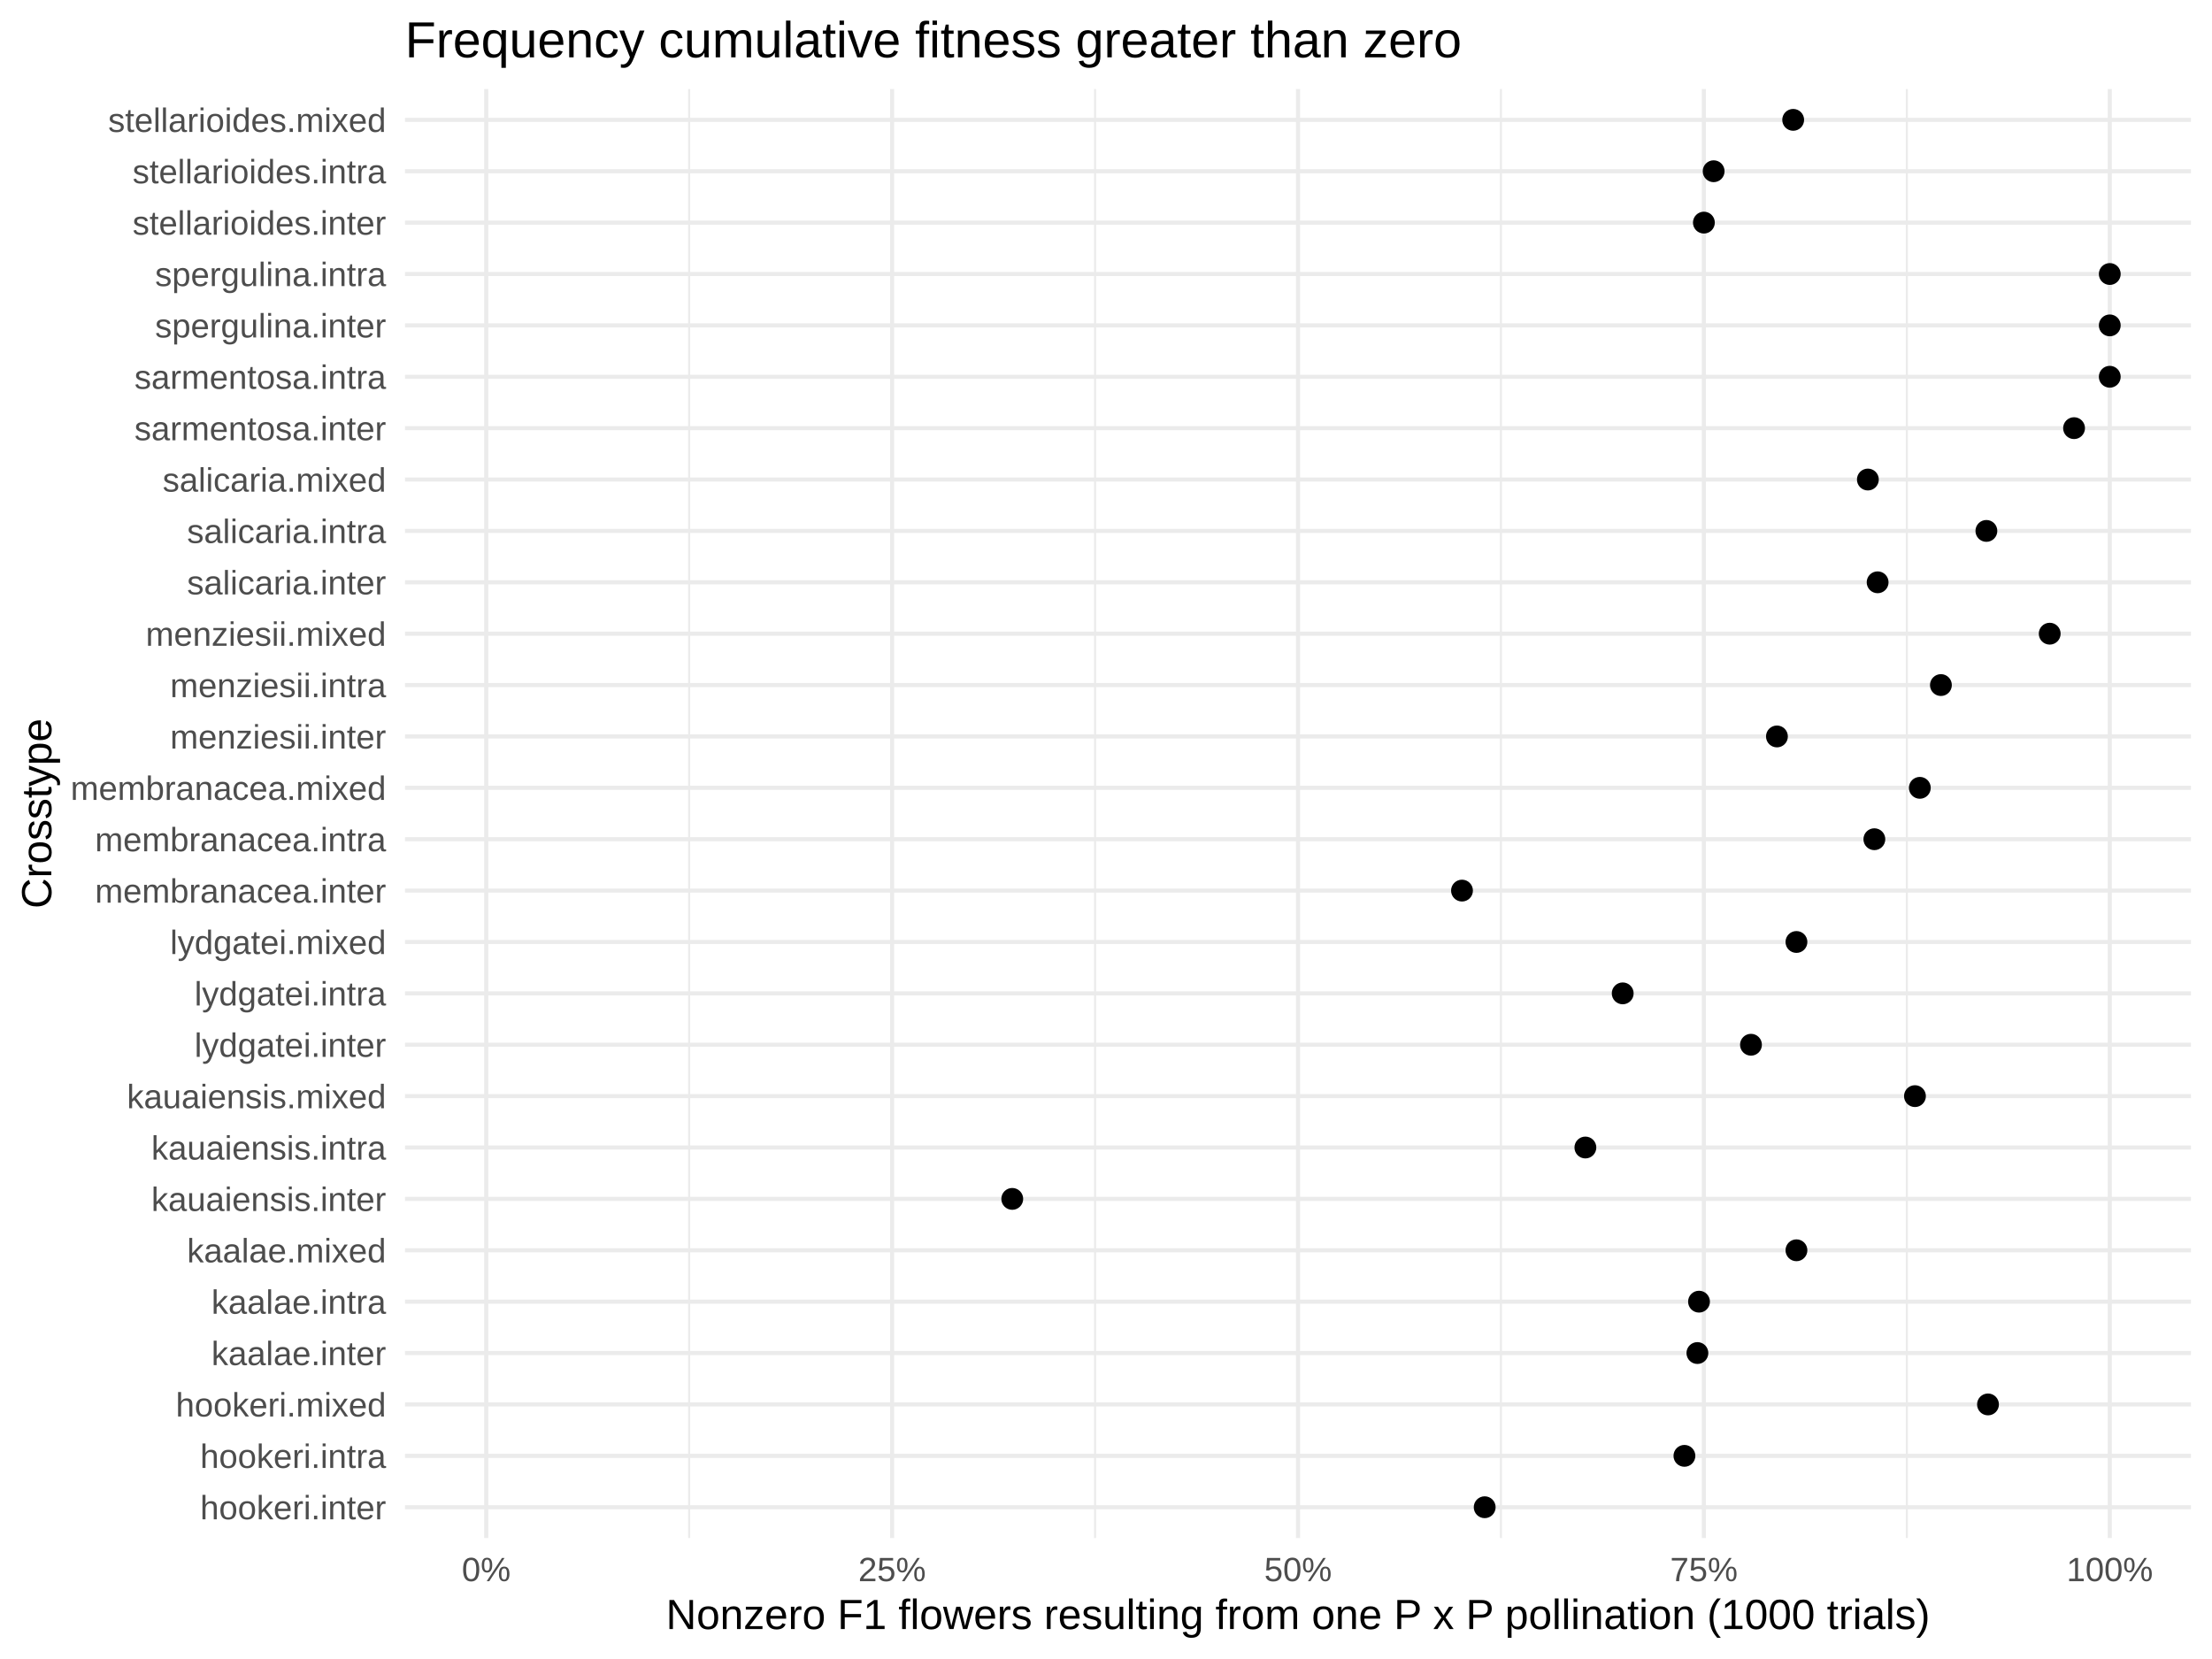
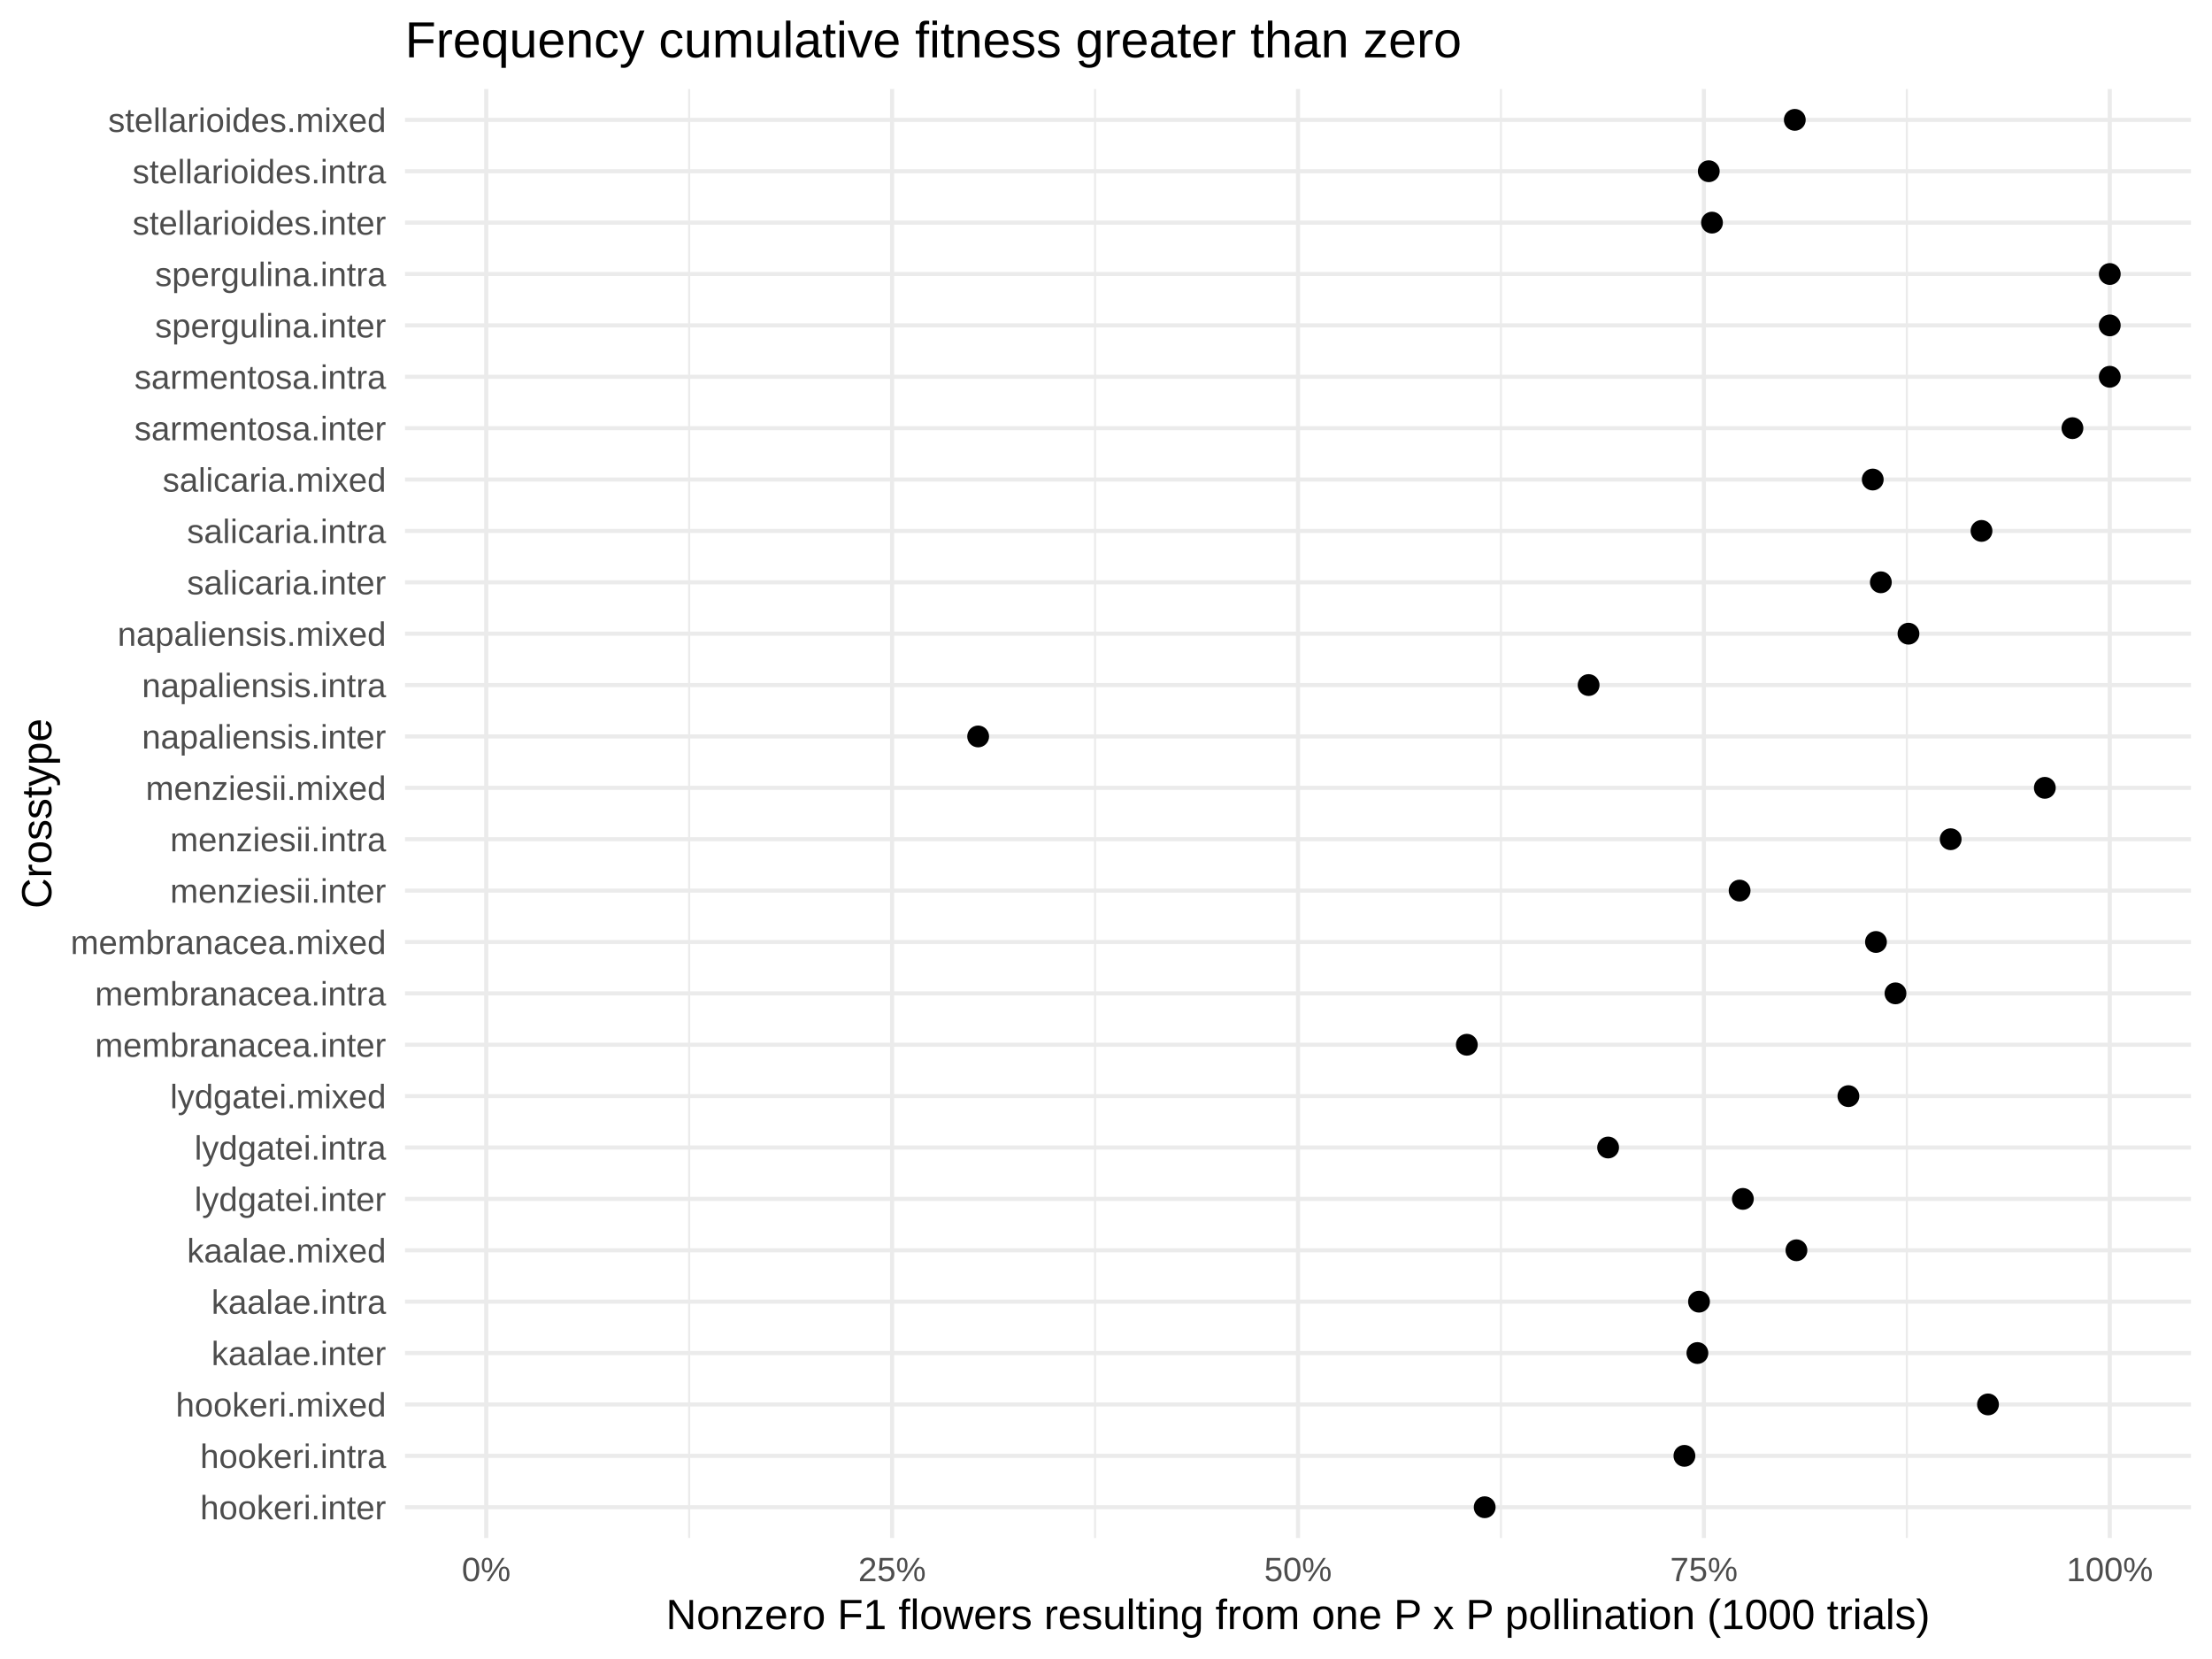
<svg xmlns="http://www.w3.org/2000/svg" width="576.00pt" height="432.00pt" viewBox="0 0 576.00 432.00">
  <g class="svglite">
    <defs>
      <style type="text/css">
    .svglite line, .svglite polyline, .svglite polygon, .svglite path, .svglite rect, .svglite circle {
      fill: none;
      stroke: #000000;
      stroke-linecap: round;
      stroke-linejoin: round;
      stroke-miterlimit: 10.00;
    }
    .svglite text {
      white-space: pre;
    }
    .svglite g.glyphgroup path {
      fill: inherit;
      stroke: none;
    }
  </style>
    </defs>
    <rect width="100%" height="100%" style="stroke: none; fill: #FFFFFF;" />
    <defs>
      <clipPath id="cpMC4wMHw1NzYuMDB8MC4wMHw0MzIuMDA=">
        <rect x="0.00" y="0.00" width="576.00" height="432.00" />
      </clipPath>
    </defs>
    <g clip-path="url(#cpMC4wMHw1NzYuMDB8MC4wMHw0MzIuMDA=)">
- </g>
+       <rect x="0.00" y="0" width="576.00" height="432.00" style="stroke-width: 1.07; stroke: none; fill: #FFFFFF;" />
+     </g>
    <defs>
      <clipPath id="cpMTA1LjQ3fDU3MC41MnwyMy4xOHw0MDAuNTA=">
        <rect x="105.47" y="23.18" width="465.05" height="377.33" />
      </clipPath>
    </defs>
    <g clip-path="url(#cpMTA1LjQ3fDU3MC41MnwyMy4xOHw0MDAuNTA=)">
      <polyline points="179.46,400.50 179.46,23.18 " style="stroke-width: 0.53; stroke: #EBEBEB; stroke-linecap: butt;" />
      <polyline points="285.15,400.50 285.15,23.18 " style="stroke-width: 0.53; stroke: #EBEBEB; stroke-linecap: butt;" />
      <polyline points="390.84,400.50 390.84,23.18 " style="stroke-width: 0.53; stroke: #EBEBEB; stroke-linecap: butt;" />
      <polyline points="496.54,400.50 496.54,23.18 " style="stroke-width: 0.53; stroke: #EBEBEB; stroke-linecap: butt;" />
      <polyline points="105.47,392.48 570.52,392.48 " style="stroke-width: 1.07; stroke: #EBEBEB; stroke-linecap: butt;" />
      <polyline points="105.47,379.10 570.52,379.10 " style="stroke-width: 1.07; stroke: #EBEBEB; stroke-linecap: butt;" />
      <polyline points="105.47,365.71 570.52,365.71 " style="stroke-width: 1.07; stroke: #EBEBEB; stroke-linecap: butt;" />
      <polyline points="105.47,352.33 570.52,352.33 " style="stroke-width: 1.07; stroke: #EBEBEB; stroke-linecap: butt;" />
      <polyline points="105.47,338.95 570.52,338.95 " style="stroke-width: 1.07; stroke: #EBEBEB; stroke-linecap: butt;" />
      <polyline points="105.47,325.57 570.52,325.57 " style="stroke-width: 1.07; stroke: #EBEBEB; stroke-linecap: butt;" />
      <polyline points="105.47,312.19 570.52,312.19 " style="stroke-width: 1.07; stroke: #EBEBEB; stroke-linecap: butt;" />
      <polyline points="105.47,298.81 570.52,298.81 " style="stroke-width: 1.07; stroke: #EBEBEB; stroke-linecap: butt;" />
      <polyline points="105.47,285.43 570.52,285.43 " style="stroke-width: 1.07; stroke: #EBEBEB; stroke-linecap: butt;" />
      <polyline points="105.47,272.05 570.52,272.05 " style="stroke-width: 1.07; stroke: #EBEBEB; stroke-linecap: butt;" />
      <polyline points="105.47,258.67 570.52,258.67 " style="stroke-width: 1.07; stroke: #EBEBEB; stroke-linecap: butt;" />
      <polyline points="105.47,245.29 570.52,245.29 " style="stroke-width: 1.07; stroke: #EBEBEB; stroke-linecap: butt;" />
      <polyline points="105.47,231.91 570.52,231.91 " style="stroke-width: 1.07; stroke: #EBEBEB; stroke-linecap: butt;" />
      <polyline points="105.47,218.53 570.52,218.53 " style="stroke-width: 1.07; stroke: #EBEBEB; stroke-linecap: butt;" />
      <polyline points="105.47,205.15 570.52,205.15 " style="stroke-width: 1.07; stroke: #EBEBEB; stroke-linecap: butt;" />
      <polyline points="105.47,191.77 570.52,191.77 " style="stroke-width: 1.07; stroke: #EBEBEB; stroke-linecap: butt;" />
      <polyline points="105.47,178.39 570.52,178.39 " style="stroke-width: 1.07; stroke: #EBEBEB; stroke-linecap: butt;" />
      <polyline points="105.47,165.01 570.52,165.01 " style="stroke-width: 1.07; stroke: #EBEBEB; stroke-linecap: butt;" />
      <polyline points="105.47,151.63 570.52,151.63 " style="stroke-width: 1.07; stroke: #EBEBEB; stroke-linecap: butt;" />
      <polyline points="105.47,138.25 570.52,138.25 " style="stroke-width: 1.07; stroke: #EBEBEB; stroke-linecap: butt;" />
      <polyline points="105.47,124.87 570.52,124.87 " style="stroke-width: 1.07; stroke: #EBEBEB; stroke-linecap: butt;" />
      <polyline points="105.47,111.49 570.52,111.49 " style="stroke-width: 1.07; stroke: #EBEBEB; stroke-linecap: butt;" />
      <polyline points="105.47,98.11 570.52,98.11 " style="stroke-width: 1.07; stroke: #EBEBEB; stroke-linecap: butt;" />
      <polyline points="105.47,84.73 570.52,84.73 " style="stroke-width: 1.07; stroke: #EBEBEB; stroke-linecap: butt;" />
      <polyline points="105.47,71.35 570.52,71.35 " style="stroke-width: 1.07; stroke: #EBEBEB; stroke-linecap: butt;" />
      <polyline points="105.47,57.97 570.52,57.97 " style="stroke-width: 1.07; stroke: #EBEBEB; stroke-linecap: butt;" />
      <polyline points="105.47,44.59 570.52,44.59 " style="stroke-width: 1.07; stroke: #EBEBEB; stroke-linecap: butt;" />
      <polyline points="105.47,31.21 570.52,31.21 " style="stroke-width: 1.07; stroke: #EBEBEB; stroke-linecap: butt;" />
      <polyline points="126.61,400.50 126.61,23.18 " style="stroke-width: 1.07; stroke: #EBEBEB; stroke-linecap: butt;" />
      <polyline points="232.30,400.50 232.30,23.18 " style="stroke-width: 1.07; stroke: #EBEBEB; stroke-linecap: butt;" />
      <polyline points="338.00,400.50 338.00,23.18 " style="stroke-width: 1.07; stroke: #EBEBEB; stroke-linecap: butt;" />
      <polyline points="443.69,400.50 443.69,23.18 " style="stroke-width: 1.07; stroke: #EBEBEB; stroke-linecap: butt;" />
      <polyline points="549.38,400.50 549.38,23.18 " style="stroke-width: 1.07; stroke: #EBEBEB; stroke-linecap: butt;" />
      <circle cx="386.61" cy="392.48" r="2.49" style="stroke-width: 0.71; fill: #000000;" />
      <circle cx="438.62" cy="379.10" r="2.49" style="stroke-width: 0.71; fill: #000000;" />
      <circle cx="517.67" cy="365.71" r="2.49" style="stroke-width: 0.71; fill: #000000;" />
      <circle cx="442.00" cy="352.33" r="2.49" style="stroke-width: 0.71; fill: #000000;" />
      <circle cx="442.42" cy="338.95" r="2.49" style="stroke-width: 0.71; fill: #000000;" />
      <circle cx="467.79" cy="325.57" r="2.49" style="stroke-width: 0.71; fill: #000000;" />
-       <circle cx="263.59" cy="312.19" r="2.49" style="stroke-width: 0.71; fill: #000000;" />
-       <circle cx="412.83" cy="298.81" r="2.49" style="stroke-width: 0.71; fill: #000000;" />
-       <circle cx="498.65" cy="285.43" r="2.49" style="stroke-width: 0.71; fill: #000000;" />
-       <circle cx="455.95" cy="272.05" r="2.49" style="stroke-width: 0.71; fill: #000000;" />
-       <circle cx="422.55" cy="258.67" r="2.49" style="stroke-width: 0.71; fill: #000000;" />
-       <circle cx="467.79" cy="245.29" r="2.49" style="stroke-width: 0.71; fill: #000000;" />
-       <circle cx="380.70" cy="231.91" r="2.49" style="stroke-width: 0.71; fill: #000000;" />
-       <circle cx="488.08" cy="218.53" r="2.49" style="stroke-width: 0.71; fill: #000000;" />
-       <circle cx="499.92" cy="205.15" r="2.49" style="stroke-width: 0.71; fill: #000000;" />
-       <circle cx="462.71" cy="191.77" r="2.49" style="stroke-width: 0.71; fill: #000000;" />
-       <circle cx="505.41" cy="178.39" r="2.49" style="stroke-width: 0.71; fill: #000000;" />
-       <circle cx="533.74" cy="165.01" r="2.49" style="stroke-width: 0.71; fill: #000000;" />
-       <circle cx="488.93" cy="151.63" r="2.49" style="stroke-width: 0.71; fill: #000000;" />
-       <circle cx="517.25" cy="138.25" r="2.49" style="stroke-width: 0.71; fill: #000000;" />
-       <circle cx="486.39" cy="124.87" r="2.49" style="stroke-width: 0.71; fill: #000000;" />
-       <circle cx="540.08" cy="111.49" r="2.49" style="stroke-width: 0.71; fill: #000000;" />
+       <circle cx="453.84" cy="312.19" r="2.49" style="stroke-width: 0.71; fill: #000000;" />
+       <circle cx="418.75" cy="298.81" r="2.49" style="stroke-width: 0.71; fill: #000000;" />
+       <circle cx="481.32" cy="285.43" r="2.49" style="stroke-width: 0.71; fill: #000000;" />
+       <circle cx="381.96" cy="272.05" r="2.49" style="stroke-width: 0.71; fill: #000000;" />
+       <circle cx="493.58" cy="258.67" r="2.49" style="stroke-width: 0.71; fill: #000000;" />
+       <circle cx="488.50" cy="245.29" r="2.49" style="stroke-width: 0.71; fill: #000000;" />
+       <circle cx="452.99" cy="231.91" r="2.49" style="stroke-width: 0.71; fill: #000000;" />
+       <circle cx="507.95" cy="218.53" r="2.49" style="stroke-width: 0.71; fill: #000000;" />
+       <circle cx="532.47" cy="205.15" r="2.49" style="stroke-width: 0.71; fill: #000000;" />
+       <circle cx="254.71" cy="191.77" r="2.49" style="stroke-width: 0.71; fill: #000000;" />
+       <circle cx="413.67" cy="178.39" r="2.49" style="stroke-width: 0.71; fill: #000000;" />
+       <circle cx="496.96" cy="165.01" r="2.49" style="stroke-width: 0.71; fill: #000000;" />
+       <circle cx="489.77" cy="151.63" r="2.49" style="stroke-width: 0.71; fill: #000000;" />
+       <circle cx="515.98" cy="138.25" r="2.49" style="stroke-width: 0.71; fill: #000000;" />
+       <circle cx="487.66" cy="124.87" r="2.49" style="stroke-width: 0.71; fill: #000000;" />
+       <circle cx="539.66" cy="111.49" r="2.49" style="stroke-width: 0.71; fill: #000000;" />
      <circle cx="549.38" cy="98.11" r="2.49" style="stroke-width: 0.71; fill: #000000;" />
      <circle cx="549.38" cy="84.73" r="2.49" style="stroke-width: 0.71; fill: #000000;" />
      <circle cx="549.38" cy="71.35" r="2.49" style="stroke-width: 0.71; fill: #000000;" />
-       <circle cx="443.69" cy="57.97" r="2.49" style="stroke-width: 0.71; fill: #000000;" />
-       <circle cx="446.23" cy="44.59" r="2.49" style="stroke-width: 0.71; fill: #000000;" />
-       <circle cx="466.94" cy="31.21" r="2.49" style="stroke-width: 0.71; fill: #000000;" />
+       <circle cx="445.80" cy="57.97" r="2.49" style="stroke-width: 0.71; fill: #000000;" />
+       <circle cx="444.96" cy="44.59" r="2.49" style="stroke-width: 0.71; fill: #000000;" />
+       <circle cx="467.36" cy="31.21" r="2.49" style="stroke-width: 0.71; fill: #000000;" />
    </g>
    <g clip-path="url(#cpMC4wMHw1NzYuMDB8MC4wMHw0MzIuMDA=)">
      <text x="100.54" y="395.63" text-anchor="end" style="font-size: 8.80px;fill: #4D4D4D; font-family: &quot;Arial&quot;;">hookeri.inter</text>
      <text x="100.54" y="382.25" text-anchor="end" style="font-size: 8.80px;fill: #4D4D4D; font-family: &quot;Arial&quot;;">hookeri.intra</text>
      <text x="100.54" y="368.86" text-anchor="end" style="font-size: 8.80px;fill: #4D4D4D; font-family: &quot;Arial&quot;;">hookeri.mixed</text>
      <text x="100.54" y="355.48" text-anchor="end" style="font-size: 8.80px;fill: #4D4D4D; font-family: &quot;Arial&quot;;">kaalae.inter</text>
      <text x="100.54" y="342.10" text-anchor="end" style="font-size: 8.80px;fill: #4D4D4D; font-family: &quot;Arial&quot;;">kaalae.intra</text>
      <text x="100.54" y="328.72" text-anchor="end" style="font-size: 8.80px;fill: #4D4D4D; font-family: &quot;Arial&quot;;">kaalae.mixed</text>
-       <text x="100.54" y="315.34" text-anchor="end" style="font-size: 8.80px;fill: #4D4D4D; font-family: &quot;Arial&quot;;">kauaiensis.inter</text>
-       <text x="100.54" y="301.96" text-anchor="end" style="font-size: 8.80px;fill: #4D4D4D; font-family: &quot;Arial&quot;;">kauaiensis.intra</text>
-       <text x="100.54" y="288.58" text-anchor="end" style="font-size: 8.80px;fill: #4D4D4D; font-family: &quot;Arial&quot;;">kauaiensis.mixed</text>
-       <text x="100.54" y="275.20" text-anchor="end" style="font-size: 8.80px;fill: #4D4D4D; font-family: &quot;Arial&quot;;">lydgatei.inter</text>
-       <text x="100.54" y="261.82" text-anchor="end" style="font-size: 8.80px;fill: #4D4D4D; font-family: &quot;Arial&quot;;">lydgatei.intra</text>
-       <text x="100.54" y="248.44" text-anchor="end" style="font-size: 8.80px;fill: #4D4D4D; font-family: &quot;Arial&quot;;">lydgatei.mixed</text>
-       <text x="100.54" y="235.06" text-anchor="end" style="font-size: 8.80px;fill: #4D4D4D; font-family: &quot;Arial&quot;;">membranacea.inter</text>
-       <text x="100.54" y="221.68" text-anchor="end" style="font-size: 8.80px;fill: #4D4D4D; font-family: &quot;Arial&quot;;">membranacea.intra</text>
-       <text x="100.54" y="208.30" text-anchor="end" style="font-size: 8.80px;fill: #4D4D4D; font-family: &quot;Arial&quot;;">membranacea.mixed</text>
-       <text x="100.54" y="194.92" text-anchor="end" style="font-size: 8.80px;fill: #4D4D4D; font-family: &quot;Arial&quot;;">menziesii.inter</text>
-       <text x="100.54" y="181.54" text-anchor="end" style="font-size: 8.80px;fill: #4D4D4D; font-family: &quot;Arial&quot;;">menziesii.intra</text>
-       <text x="100.54" y="168.16" text-anchor="end" style="font-size: 8.80px;fill: #4D4D4D; font-family: &quot;Arial&quot;;">menziesii.mixed</text>
+       <text x="100.54" y="315.34" text-anchor="end" style="font-size: 8.80px;fill: #4D4D4D; font-family: &quot;Arial&quot;;">lydgatei.inter</text>
+       <text x="100.54" y="301.96" text-anchor="end" style="font-size: 8.80px;fill: #4D4D4D; font-family: &quot;Arial&quot;;">lydgatei.intra</text>
+       <text x="100.54" y="288.58" text-anchor="end" style="font-size: 8.80px;fill: #4D4D4D; font-family: &quot;Arial&quot;;">lydgatei.mixed</text>
+       <text x="100.54" y="275.20" text-anchor="end" style="font-size: 8.80px;fill: #4D4D4D; font-family: &quot;Arial&quot;;">membranacea.inter</text>
+       <text x="100.54" y="261.82" text-anchor="end" style="font-size: 8.80px;fill: #4D4D4D; font-family: &quot;Arial&quot;;">membranacea.intra</text>
+       <text x="100.54" y="248.44" text-anchor="end" style="font-size: 8.80px;fill: #4D4D4D; font-family: &quot;Arial&quot;;">membranacea.mixed</text>
+       <text x="100.54" y="235.06" text-anchor="end" style="font-size: 8.80px;fill: #4D4D4D; font-family: &quot;Arial&quot;;">menziesii.inter</text>
+       <text x="100.54" y="221.68" text-anchor="end" style="font-size: 8.80px;fill: #4D4D4D; font-family: &quot;Arial&quot;;">menziesii.intra</text>
+       <text x="100.54" y="208.30" text-anchor="end" style="font-size: 8.80px;fill: #4D4D4D; font-family: &quot;Arial&quot;;">menziesii.mixed</text>
+       <text x="100.54" y="194.92" text-anchor="end" style="font-size: 8.80px;fill: #4D4D4D; font-family: &quot;Arial&quot;;">napaliensis.inter</text>
+       <text x="100.54" y="181.54" text-anchor="end" style="font-size: 8.80px;fill: #4D4D4D; font-family: &quot;Arial&quot;;">napaliensis.intra</text>
+       <text x="100.54" y="168.16" text-anchor="end" style="font-size: 8.80px;fill: #4D4D4D; font-family: &quot;Arial&quot;;">napaliensis.mixed</text>
      <text x="100.54" y="154.78" text-anchor="end" style="font-size: 8.80px;fill: #4D4D4D; font-family: &quot;Arial&quot;;">salicaria.inter</text>
      <text x="100.54" y="141.40" text-anchor="end" style="font-size: 8.80px;fill: #4D4D4D; font-family: &quot;Arial&quot;;">salicaria.intra</text>
      <text x="100.54" y="128.02" text-anchor="end" style="font-size: 8.80px;fill: #4D4D4D; font-family: &quot;Arial&quot;;">salicaria.mixed</text>
      <text x="100.54" y="114.64" text-anchor="end" style="font-size: 8.80px;fill: #4D4D4D; font-family: &quot;Arial&quot;;">sarmentosa.inter</text>
      <text x="100.54" y="101.26" text-anchor="end" style="font-size: 8.80px;fill: #4D4D4D; font-family: &quot;Arial&quot;;">sarmentosa.intra</text>
      <text x="100.54" y="87.88" text-anchor="end" style="font-size: 8.80px;fill: #4D4D4D; font-family: &quot;Arial&quot;;">spergulina.inter</text>
      <text x="100.54" y="74.50" text-anchor="end" style="font-size: 8.80px;fill: #4D4D4D; font-family: &quot;Arial&quot;;">spergulina.intra</text>
      <text x="100.54" y="61.12" text-anchor="end" style="font-size: 8.80px;fill: #4D4D4D; font-family: &quot;Arial&quot;;">stellarioides.inter</text>
      <text x="100.54" y="47.74" text-anchor="end" style="font-size: 8.80px;fill: #4D4D4D; font-family: &quot;Arial&quot;;">stellarioides.intra</text>
      <text x="100.54" y="34.36" text-anchor="end" style="font-size: 8.80px;fill: #4D4D4D; font-family: &quot;Arial&quot;;">stellarioides.mixed</text>
      <text x="126.61" y="411.74" text-anchor="middle" style="font-size: 8.80px;fill: #4D4D4D; font-family: &quot;Arial&quot;;">0%</text>
      <text x="232.30" y="411.74" text-anchor="middle" style="font-size: 8.80px;fill: #4D4D4D; font-family: &quot;Arial&quot;;">25%</text>
      <text x="338.00" y="411.74" text-anchor="middle" style="font-size: 8.80px;fill: #4D4D4D; font-family: &quot;Arial&quot;;">50%</text>
      <text x="443.69" y="411.74" text-anchor="middle" style="font-size: 8.80px;fill: #4D4D4D; font-family: &quot;Arial&quot;;">75%</text>
      <text x="549.38" y="411.74" text-anchor="middle" style="font-size: 8.80px;fill: #4D4D4D; font-family: &quot;Arial&quot;;">100%</text>
      <text x="338.00" y="424.20" text-anchor="middle" style="font-size: 11.00px; font-family: &quot;Arial&quot;;">Nonzero F1 flowers resulting from one P x P pollination (1000 trials)</text>
      <text transform="translate(13.36,211.84) rotate(-90)" text-anchor="middle" style="font-size: 11.00px; font-family: &quot;Arial&quot;;">Crosstype</text>
      <text x="105.47" y="14.93" style="font-size: 13.20px; font-family: &quot;Arial&quot;;">Frequency cumulative fitness greater than zero</text>
    </g>
  </g>
</svg>
